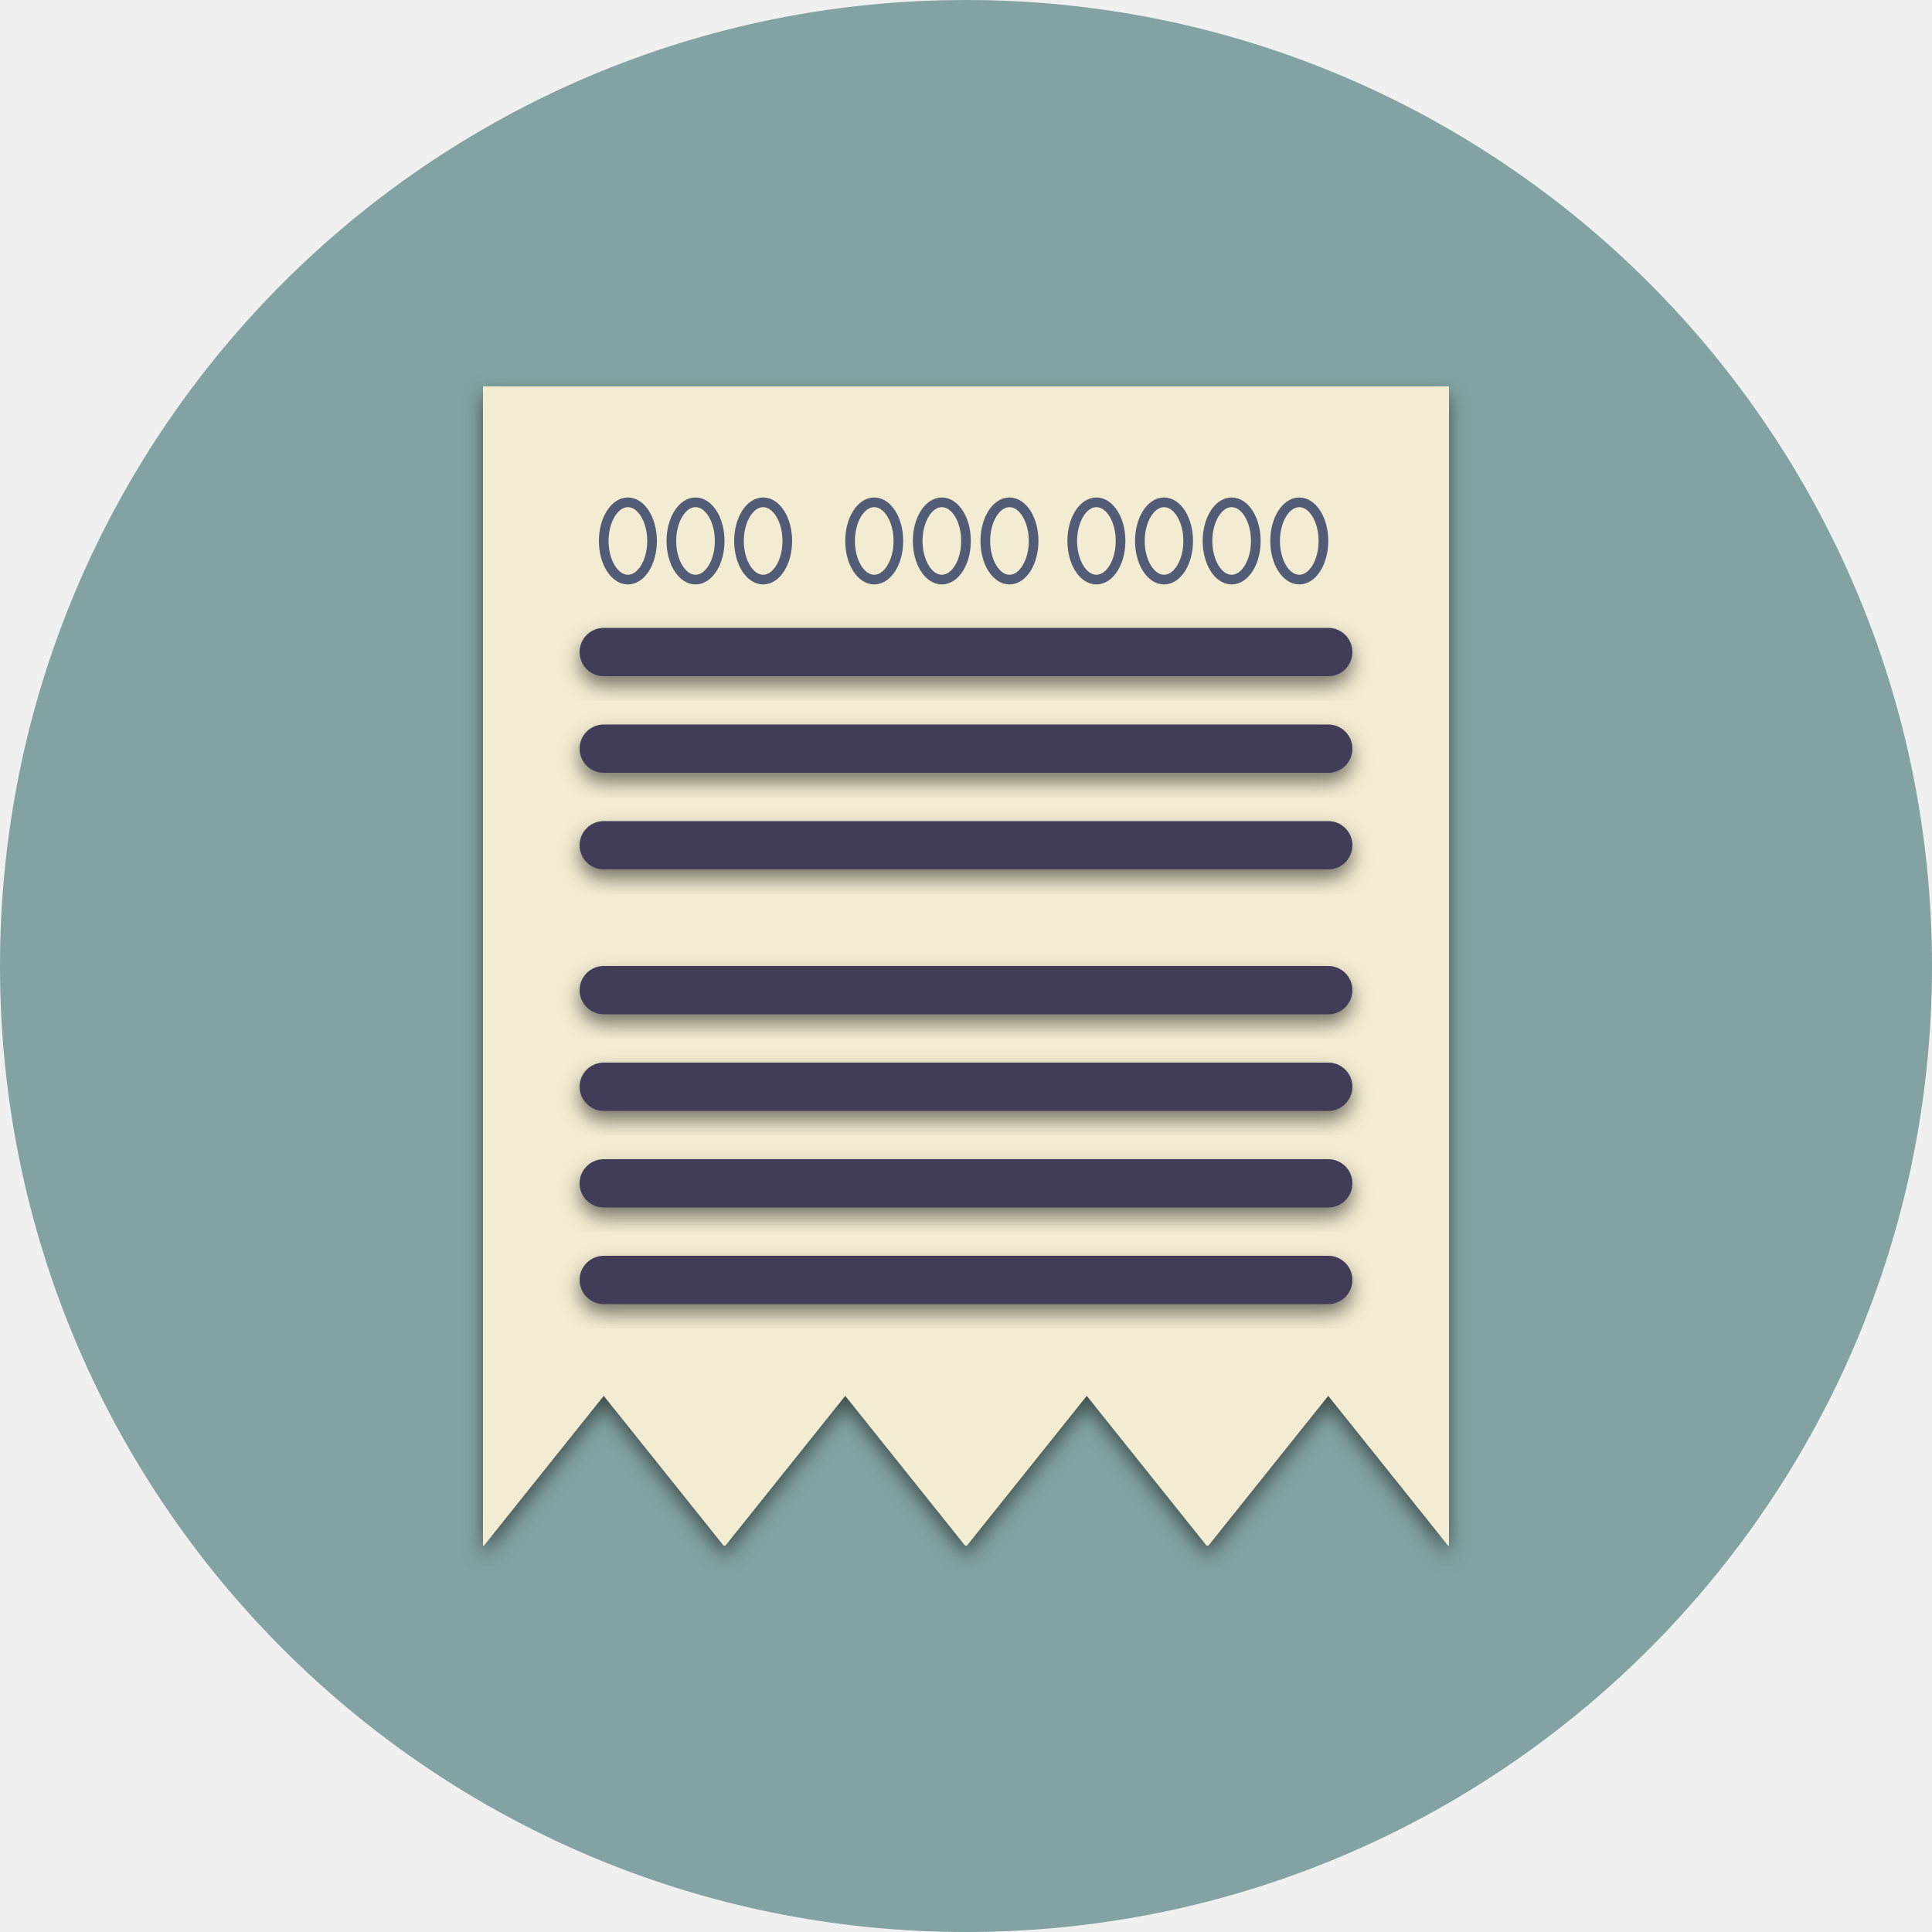
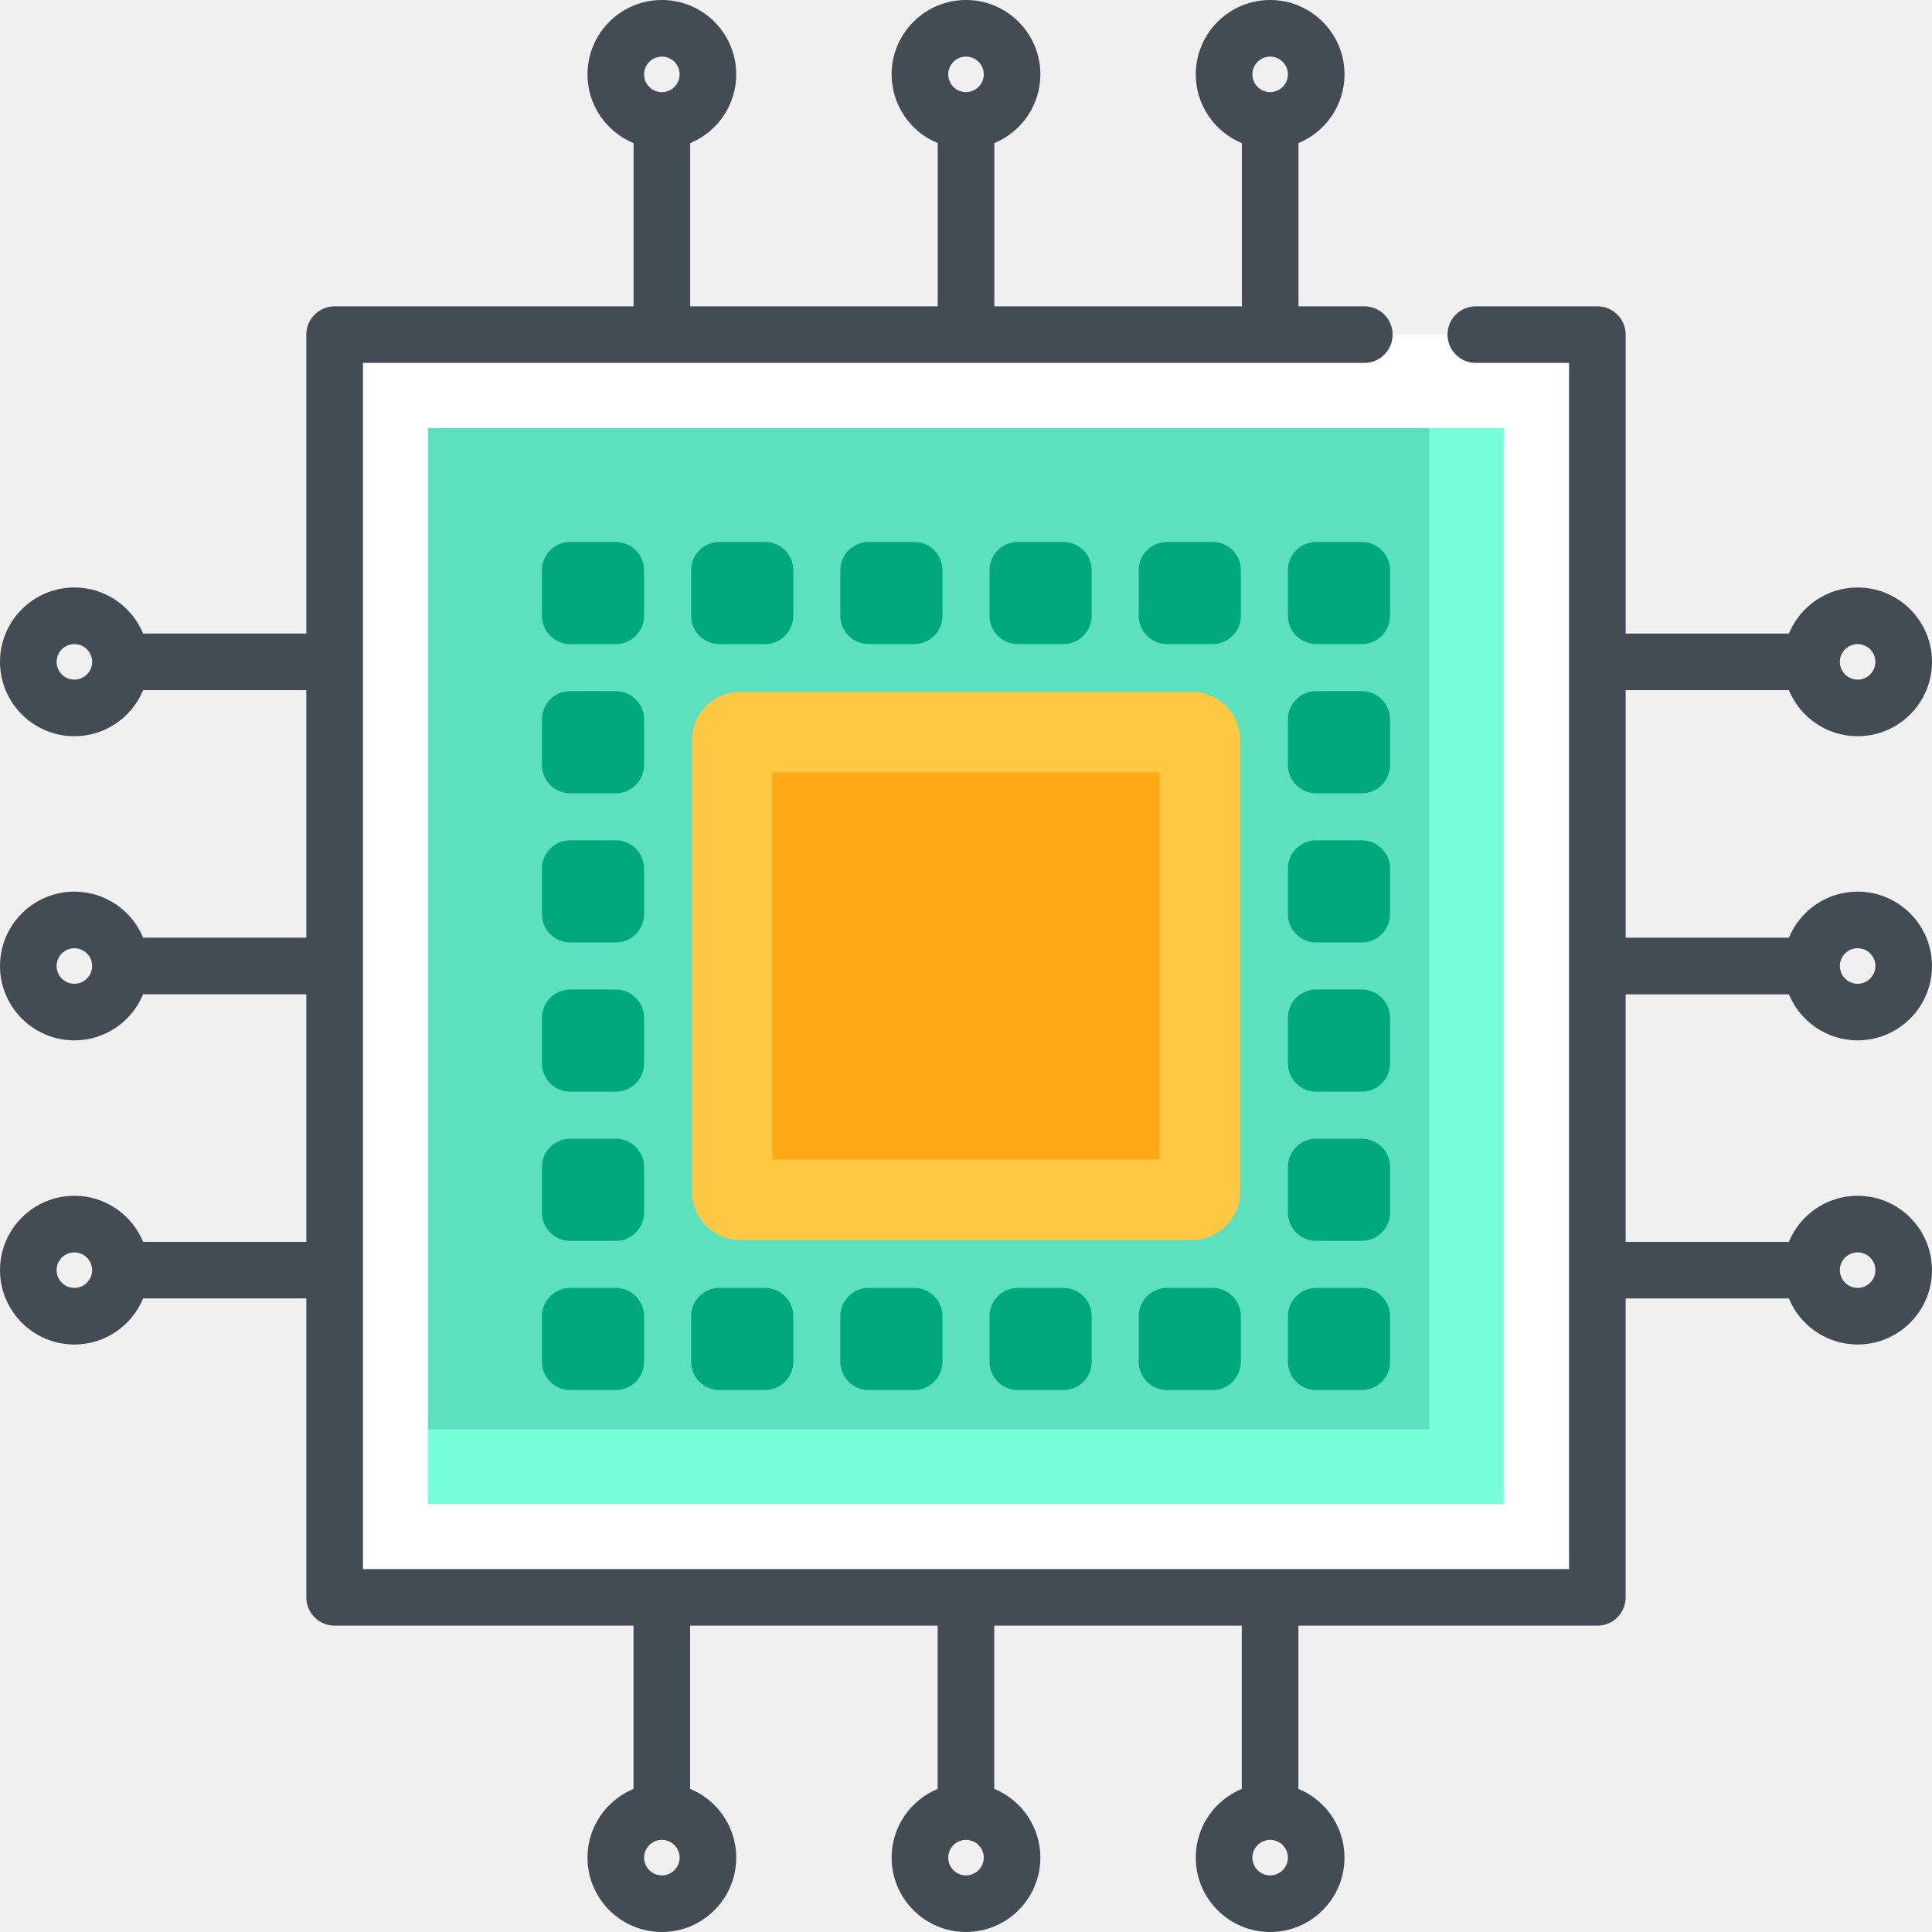
- <svg xmlns="http://www.w3.org/2000/svg" xmlns:xlink="http://www.w3.org/1999/xlink" height="400px" version="1.1" viewBox="0 0 400 400" width="400px">
-   <defs>
-     <polygon id="path-1" points="150.2 240 149.8 240 125 209 100.2 240 99.8 240 75 209 50.2 240 49.8 240 25 209 0.2 240 0 240 0 0 200 0 200 240 199.8 240 175 209 150.2 240" />
-     <filter filterUnits="objectBoundingBox" height="200%" id="filter-2" width="200%" x="-50%" y="-50%">
-       <feOffset dx="0" dy="2" in="SourceAlpha" result="shadowOffsetOuter1" />
-       <feGaussianBlur in="shadowOffsetOuter1" result="shadowBlurOuter1" stdDeviation="2" />
-       <feColorMatrix in="shadowBlurOuter1" type="matrix" values="0 0 0 0 0   0 0 0 0 0   0 0 0 0 0  0 0 0 0.5 0" />
-     </filter>
-     <rect height="10" id="path-3" rx="5" width="160" x="20" y="180" />
-     <filter filterUnits="objectBoundingBox" height="200%" id="filter-4" width="200%" x="-50%" y="-50%">
-       <feOffset dx="0" dy="2" in="SourceAlpha" result="shadowOffsetOuter1" />
-       <feGaussianBlur in="shadowOffsetOuter1" result="shadowBlurOuter1" stdDeviation="2" />
-       <feColorMatrix in="shadowBlurOuter1" type="matrix" values="0 0 0 0 0   0 0 0 0 0   0 0 0 0 0  0 0 0 0.5 0" />
-     </filter>
-     <rect height="10" id="path-5" rx="5" width="160" x="20" y="160" />
-     <filter filterUnits="objectBoundingBox" height="200%" id="filter-6" width="200%" x="-50%" y="-50%">
-       <feOffset dx="0" dy="2" in="SourceAlpha" result="shadowOffsetOuter1" />
-       <feGaussianBlur in="shadowOffsetOuter1" result="shadowBlurOuter1" stdDeviation="2" />
-       <feColorMatrix in="shadowBlurOuter1" type="matrix" values="0 0 0 0 0   0 0 0 0 0   0 0 0 0 0  0 0 0 0.5 0" />
-     </filter>
-     <rect height="10" id="path-7" rx="5" width="160" x="20" y="140" />
-     <filter filterUnits="objectBoundingBox" height="200%" id="filter-8" width="200%" x="-50%" y="-50%">
-       <feOffset dx="0" dy="2" in="SourceAlpha" result="shadowOffsetOuter1" />
-       <feGaussianBlur in="shadowOffsetOuter1" result="shadowBlurOuter1" stdDeviation="2" />
-       <feColorMatrix in="shadowBlurOuter1" type="matrix" values="0 0 0 0 0   0 0 0 0 0   0 0 0 0 0  0 0 0 0.5 0" />
-     </filter>
-     <rect height="10" id="path-9" rx="5" width="160" x="20" y="120" />
-     <filter filterUnits="objectBoundingBox" height="200%" id="filter-10" width="200%" x="-50%" y="-50%">
-       <feOffset dx="0" dy="2" in="SourceAlpha" result="shadowOffsetOuter1" />
-       <feGaussianBlur in="shadowOffsetOuter1" result="shadowBlurOuter1" stdDeviation="2" />
-       <feColorMatrix in="shadowBlurOuter1" type="matrix" values="0 0 0 0 0   0 0 0 0 0   0 0 0 0 0  0 0 0 0.5 0" />
-     </filter>
-     <rect height="10" id="path-11" rx="5" width="160" x="20" y="90" />
-     <filter filterUnits="objectBoundingBox" height="200%" id="filter-12" width="200%" x="-50%" y="-50%">
-       <feOffset dx="0" dy="2" in="SourceAlpha" result="shadowOffsetOuter1" />
-       <feGaussianBlur in="shadowOffsetOuter1" result="shadowBlurOuter1" stdDeviation="2" />
-       <feColorMatrix in="shadowBlurOuter1" type="matrix" values="0 0 0 0 0   0 0 0 0 0   0 0 0 0 0  0 0 0 0.5 0" />
-     </filter>
-     <rect height="10" id="path-13" rx="5" width="160" x="20" y="70" />
-     <filter filterUnits="objectBoundingBox" height="200%" id="filter-14" width="200%" x="-50%" y="-50%">
-       <feOffset dx="0" dy="2" in="SourceAlpha" result="shadowOffsetOuter1" />
-       <feGaussianBlur in="shadowOffsetOuter1" result="shadowBlurOuter1" stdDeviation="2" />
-       <feColorMatrix in="shadowBlurOuter1" type="matrix" values="0 0 0 0 0   0 0 0 0 0   0 0 0 0 0  0 0 0 0.5 0" />
-     </filter>
-     <rect height="10" id="path-15" rx="5" width="160" x="20" y="50" />
-     <filter filterUnits="objectBoundingBox" height="200%" id="filter-16" width="200%" x="-50%" y="-50%">
-       <feOffset dx="0" dy="2" in="SourceAlpha" result="shadowOffsetOuter1" />
-       <feGaussianBlur in="shadowOffsetOuter1" result="shadowBlurOuter1" stdDeviation="2" />
-       <feColorMatrix in="shadowBlurOuter1" type="matrix" values="0 0 0 0 0   0 0 0 0 0   0 0 0 0 0  0 0 0 0.5 0" />
-     </filter>
-   </defs>
-   <g fill="none" fill-rule="evenodd" id="Page-1" stroke="none" stroke-width="1">
-     <g id="check">
-       <path d="M200,400 C310.457,400 400,310.457 400,200 C400,89.543 310.457,0 200,0 C89.543,0 0,89.543 0,200 C0,310.457 89.543,400 200,400 Z" fill="#82A3A1" id="background" />
-       <g id="Group-9" transform="translate(100, 80)">
-         <g id="Combined-Shape">
-           <use fill="black" fill-opacity="1" filter="url(#filter-2)" xlink:href="#path-1" />
-           <use fill="#F2ECD2" fill-rule="evenodd" xlink:href="#path-1" />
-         </g>
-         <rect fill="#F2ECD2" height="110" id="Rectangle-37" width="200" x="0" y="0" />
-         <g id="Rectangle-39">
-           <use fill="black" fill-opacity="1" filter="url(#filter-4)" xlink:href="#path-3" />
-           <use fill="#413C58" fill-rule="evenodd" xlink:href="#path-3" />
-         </g>
-         <g id="Rectangle-39-Copy">
-           <use fill="black" fill-opacity="1" filter="url(#filter-6)" xlink:href="#path-5" />
-           <use fill="#413C58" fill-rule="evenodd" xlink:href="#path-5" />
-         </g>
-         <g id="Rectangle-39-Copy-2">
-           <use fill="black" fill-opacity="1" filter="url(#filter-8)" xlink:href="#path-7" />
-           <use fill="#413C58" fill-rule="evenodd" xlink:href="#path-7" />
-         </g>
-         <g id="Rectangle-39-Copy-3">
-           <use fill="black" fill-opacity="1" filter="url(#filter-10)" xlink:href="#path-9" />
-           <use fill="#413C58" fill-rule="evenodd" xlink:href="#path-9" />
-         </g>
-         <g id="Rectangle-39-Copy-4">
-           <use fill="black" fill-opacity="1" filter="url(#filter-12)" xlink:href="#path-11" />
-           <use fill="#413C58" fill-rule="evenodd" xlink:href="#path-11" />
-         </g>
-         <g id="Rectangle-39-Copy-5">
-           <use fill="black" fill-opacity="1" filter="url(#filter-14)" xlink:href="#path-13" />
-           <use fill="#413C58" fill-rule="evenodd" xlink:href="#path-13" />
-         </g>
-         <g id="Rectangle-39-Copy-6">
-           <use fill="black" fill-opacity="1" filter="url(#filter-16)" xlink:href="#path-15" />
-           <use fill="#413C58" fill-rule="evenodd" xlink:href="#path-15" />
-         </g>
-         <ellipse cx="30" cy="32" fill="#F2ECD2" id="Oval-25" rx="5" ry="8" stroke="#535C76" stroke-width="2" />
-         <ellipse cx="44" cy="32" fill="#F2ECD2" id="Oval-25-Copy" rx="5" ry="8" stroke="#535C76" stroke-width="2" />
-         <ellipse cx="58" cy="32" fill="#F2ECD2" id="Oval-25-Copy-2" rx="5" ry="8" stroke="#535C76" stroke-width="2" />
-         <ellipse cx="81" cy="32" fill="#F2ECD2" id="Oval-25" rx="5" ry="8" stroke="#535C76" stroke-width="2" />
-         <ellipse cx="95" cy="32" fill="#F2ECD2" id="Oval-25-Copy" rx="5" ry="8" stroke="#535C76" stroke-width="2" />
-         <ellipse cx="109" cy="32" fill="#F2ECD2" id="Oval-25-Copy-2" rx="5" ry="8" stroke="#535C76" stroke-width="2" />
-         <ellipse cx="141" cy="32" fill="#F2ECD2" id="Oval-25" rx="5" ry="8" stroke="#535C76" stroke-width="2" />
-         <ellipse cx="127" cy="32" fill="#F2ECD2" id="Oval-25-Copy-3" rx="5" ry="8" stroke="#535C76" stroke-width="2" />
-         <ellipse cx="155" cy="32" fill="#F2ECD2" id="Oval-25-Copy" rx="5" ry="8" stroke="#535C76" stroke-width="2" />
-         <ellipse cx="169" cy="32" fill="#F2ECD2" id="Oval-25-Copy-2" rx="5" ry="8" stroke="#535C76" stroke-width="2" />
-       </g>
-     </g>
+ <svg xmlns="http://www.w3.org/2000/svg" version="1.1" id="Capa_1" x="0px" y="0px" viewBox="0 0 512.001 512.001" style="enable-background:new 0 0 512.001 512.001;" xml:space="preserve">
+   <rect x="88.681" y="88.68" style="fill:#FFFFFF;" width="334.64" height="334.64" />
+   <rect x="113.441" y="113.44" style="fill:#5DE0BF;" width="285.13" height="285.13" />
+   <polygon style="fill:#76FFD9;" points="378.795,113.437 378.795,378.794 113.438,378.794 113.438,398.563 398.564,398.563   398.564,113.437 " />
+   <path style="fill:#FFC843;" d="M315.87,328.633H196.132c-7.049,0-12.764-5.715-12.764-12.764V196.132  c0-7.049,5.715-12.764,12.764-12.764H315.87c7.049,0,12.764,5.715,12.764,12.764V315.87  C328.634,322.919,322.919,328.633,315.87,328.633z" />
+   <rect x="204.681" y="204.68" style="fill:#FFA816;" width="102.63" height="102.63" />
+   <path style="fill:#434C54;" d="M430.821,263.506h43.254c2.959,7.154,10.006,12.204,18.216,12.204  c10.868,0,19.709-8.842,19.709-19.71c0-10.867-8.842-19.709-19.709-19.709c-8.215,0-15.264,5.055-18.22,12.215h-43.25v-65.601  h43.254c2.959,7.154,10.006,12.204,18.216,12.204c10.868,0,19.709-8.842,19.709-19.71c0-10.867-8.842-19.709-19.709-19.709  c-8.215,0-15.264,5.055-18.22,12.215h-43.25V88.68c0-4.143-3.358-7.5-7.5-7.5h-32.213c-4.142,0-7.5,3.357-7.5,7.5s3.358,7.5,7.5,7.5  h24.713v79.216v0.01v0.01v80.581v0.01v0.01v80.58v0.01v0.01v79.205H96.181v-79.215v-0.01v-0.01v-80.581v-0.01v-0.01v-80.58v-0.01  v-0.01V96.18h265.38c4.142,0,7.5-3.357,7.5-7.5s-3.358-7.5-7.5-7.5h-17.45V37.926c7.152-2.96,12.2-10.006,12.2-18.216  c0-10.868-8.842-19.71-19.709-19.71s-19.709,8.842-19.709,19.71c0,8.216,5.057,15.267,12.219,18.222V81.18h-65.6V37.925  c7.152-2.96,12.2-10.006,12.2-18.215C275.71,8.842,266.869,0,256.001,0s-19.709,8.842-19.709,19.71  c0,8.217,5.057,15.267,12.219,18.223V81.18h-65.6V37.925c7.151-2.96,12.199-10.006,12.199-18.215C195.11,8.842,186.268,0,175.401,0  s-19.71,8.842-19.71,19.71c0,8.217,5.058,15.268,12.22,18.223V81.18h-79.23c-4.142,0-7.5,3.357-7.5,7.5v79.216H37.927  c-2.958-7.155-10.006-12.205-18.217-12.205c-10.867-0.001-19.709,8.841-19.709,19.708c0,10.868,8.842,19.71,19.709,19.71  c8.214,0,15.263-5.055,18.22-12.214h43.25v65.6H37.927c-2.959-7.154-10.006-12.204-18.217-12.204  c-10.867,0-19.709,8.842-19.709,19.709c0,10.868,8.842,19.71,19.709,19.71c8.214,0,15.264-5.055,18.22-12.215h43.25v65.601H37.927  c-2.959-7.154-10.006-12.204-18.216-12.204c-10.868,0-19.71,8.841-19.71,19.71c0,10.867,8.842,19.709,19.709,19.709  c8.215,0,15.264-5.055,18.22-12.215h43.25v79.225c0,4.143,3.358,7.5,7.5,7.5h79.21v43.255c-7.152,2.96-12.2,10.006-12.2,18.216  c0,10.867,8.842,19.709,19.709,19.709s19.709-8.842,19.709-19.709c0-8.216-5.057-15.267-12.219-18.222v-43.25h65.6v43.255  c-7.152,2.96-12.2,10.006-12.2,18.215c0,10.867,8.842,19.709,19.709,19.709s19.709-8.842,19.709-19.709  c0-8.217-5.057-15.267-12.219-18.223V430.82h65.6v43.256c-7.151,2.96-12.199,10.006-12.199,18.215  c0,10.867,8.842,19.709,19.709,19.709s19.709-8.842,19.709-19.709c0-8.217-5.058-15.268-12.22-18.223V430.82h79.23  c4.142,0,7.5-3.357,7.5-7.5v-79.215h43.253c2.958,7.155,10.006,12.205,18.217,12.205c10.868,0,19.709-8.842,19.709-19.709  c0-10.868-8.842-19.71-19.709-19.71c-8.214,0-15.263,5.055-18.22,12.214h-43.25v-65.599H430.821z M492.292,251.291  c2.597,0,4.709,2.112,4.709,4.709c0,2.597-2.113,4.71-4.709,4.71s-4.709-2.113-4.709-4.71S489.695,251.291,492.292,251.291z   M492.292,170.69c2.597,0,4.709,2.112,4.709,4.709s-2.113,4.71-4.709,4.71s-4.709-2.113-4.709-4.71S489.695,170.69,492.292,170.69z   M336.602,15c2.597,0,4.709,2.113,4.709,4.71c0,2.584-2.094,4.687-4.674,4.707c-0.009,0-0.017-0.001-0.026-0.001  c-0.013,0-0.025,0.002-0.038,0.002c-2.583-0.016-4.68-2.12-4.68-4.707C331.892,17.113,334.005,15,336.602,15z M256.001,15  c2.597,0,4.709,2.113,4.709,4.71c0,2.584-2.094,4.687-4.674,4.706c-0.009,0-0.017-0.001-0.026-0.001  c-0.013,0-0.026,0.002-0.039,0.002c-2.583-0.016-4.681-2.12-4.681-4.707C251.292,17.113,253.404,15,256.001,15z M175.4,15  c2.597,0,4.709,2.113,4.709,4.71c0,2.584-2.094,4.687-4.674,4.706c-0.008,0-0.017-0.001-0.025-0.001  c-0.013,0-0.026,0.002-0.039,0.002c-2.583-0.016-4.681-2.12-4.681-4.707C170.691,17.113,172.804,15,175.4,15z M19.71,180.109  c-2.597,0-4.709-2.113-4.709-4.71s2.113-4.709,4.709-4.709s4.709,2.112,4.709,4.709S22.307,180.109,19.71,180.109z M19.71,260.71  c-2.597,0-4.709-2.113-4.709-4.71s2.113-4.709,4.709-4.709s4.709,2.112,4.709,4.709S22.307,260.71,19.71,260.71z M19.71,341.311  c-2.597,0-4.709-2.112-4.709-4.709s2.113-4.71,4.709-4.71s4.709,2.113,4.709,4.71S22.307,341.311,19.71,341.311z M175.4,497  c-2.597,0-4.709-2.112-4.709-4.709c0-2.587,2.098-4.691,4.681-4.707c0.007,0,0.013,0.001,0.02,0.001  c0.011,0,0.021-0.001,0.032-0.001c2.586,0.012,4.687,2.119,4.687,4.708C180.11,494.888,177.997,497,175.4,497z M256.001,497  c-2.597,0-4.709-2.112-4.709-4.709c0-2.587,2.098-4.691,4.68-4.707c0.006,0,0.013,0.001,0.019,0.001  c0.011,0,0.021-0.001,0.032-0.002c2.586,0.012,4.687,2.119,4.687,4.708C260.71,494.888,258.598,497,256.001,497z M336.602,497  c-2.597,0-4.709-2.112-4.709-4.709c0-2.587,2.097-4.691,4.68-4.707c0.006,0,0.012,0.001,0.019,0.001  c0.011,0,0.022-0.001,0.033-0.002c2.586,0.012,4.687,2.119,4.687,4.708C341.311,494.888,339.198,497,336.602,497z M492.292,331.892  c2.597,0,4.709,2.113,4.709,4.71s-2.113,4.709-4.709,4.709s-4.709-2.112-4.709-4.709S489.695,331.892,492.292,331.892z" />
+   <g>
+     <path style="fill:#00A97D;" d="M151.117,170.69h12.074c4.142,0,7.5-3.357,7.5-7.5v-12.073c0-4.143-3.358-7.5-7.5-7.5h-12.074   c-4.142,0-7.5,3.357-7.5,7.5v12.073C143.617,167.333,146.975,170.69,151.117,170.69z" />
+     <path style="fill:#00A97D;" d="M202.73,143.617h-12.073c-4.142,0-7.5,3.357-7.5,7.5v12.073c0,4.143,3.358,7.5,7.5,7.5h12.073   c4.142,0,7.5-3.357,7.5-7.5v-12.073C210.23,146.975,206.872,143.617,202.73,143.617z" />
+     <path style="fill:#00A97D;" d="M242.268,170.69c4.142,0,7.5-3.357,7.5-7.5v-12.073c0-4.143-3.358-7.5-7.5-7.5h-12.073   c-4.142,0-7.5,3.357-7.5,7.5v12.073c0,4.143,3.358,7.5,7.5,7.5H242.268z" />
+     <path style="fill:#00A97D;" d="M281.807,170.69c4.142,0,7.5-3.357,7.5-7.5v-12.073c0-4.143-3.358-7.5-7.5-7.5h-12.073   c-4.142,0-7.5,3.357-7.5,7.5v12.073c0,4.143,3.358,7.5,7.5,7.5H281.807z" />
+     <path style="fill:#00A97D;" d="M328.846,151.117c0-4.143-3.358-7.5-7.5-7.5h-12.073c-4.142,0-7.5,3.357-7.5,7.5v12.073   c0,4.143,3.358,7.5,7.5,7.5h12.073c4.142,0,7.5-3.357,7.5-7.5V151.117z" />
+     <path style="fill:#00A97D;" d="M348.811,170.69h12.074c4.142,0,7.5-3.357,7.5-7.5v-12.073c0-4.143-3.358-7.5-7.5-7.5h-12.074   c-4.142,0-7.5,3.357-7.5,7.5v12.073C341.311,167.333,344.669,170.69,348.811,170.69z" />
+     <path style="fill:#00A97D;" d="M143.617,360.884c0,4.143,3.358,7.5,7.5,7.5h12.074c4.142,0,7.5-3.357,7.5-7.5v-12.073   c0-4.143-3.358-7.5-7.5-7.5h-12.074c-4.142,0-7.5,3.357-7.5,7.5V360.884z" />
+     <path style="fill:#00A97D;" d="M183.156,360.884c0,4.143,3.358,7.5,7.5,7.5h12.073c4.142,0,7.5-3.357,7.5-7.5v-12.073   c0-4.143-3.358-7.5-7.5-7.5h-12.073c-4.142,0-7.5,3.357-7.5,7.5V360.884z" />
+     <path style="fill:#00A97D;" d="M242.268,341.311h-12.073c-4.142,0-7.5,3.357-7.5,7.5v12.073c0,4.143,3.358,7.5,7.5,7.5h12.073   c4.142,0,7.5-3.357,7.5-7.5v-12.073C249.768,344.668,246.41,341.311,242.268,341.311z" />
+     <path style="fill:#00A97D;" d="M269.734,341.311c-4.142,0-7.5,3.357-7.5,7.5v12.073c0,4.143,3.358,7.5,7.5,7.5h12.073   c4.142,0,7.5-3.357,7.5-7.5v-12.073c0-4.143-3.358-7.5-7.5-7.5H269.734z" />
+     <path style="fill:#00A97D;" d="M321.346,341.311h-12.073c-4.142,0-7.5,3.357-7.5,7.5v12.073c0,4.143,3.358,7.5,7.5,7.5h12.073   c4.142,0,7.5-3.357,7.5-7.5v-12.073C328.846,344.668,325.488,341.311,321.346,341.311z" />
+     <path style="fill:#00A97D;" d="M341.311,360.884c0,4.143,3.358,7.5,7.5,7.5h12.074c4.142,0,7.5-3.357,7.5-7.5v-12.073   c0-4.143-3.358-7.5-7.5-7.5h-12.074c-4.142,0-7.5,3.357-7.5,7.5V360.884z" />
+     <path style="fill:#00A97D;" d="M143.617,202.729c0,4.143,3.358,7.5,7.5,7.5h12.074c4.142,0,7.5-3.357,7.5-7.5v-12.073   c0-4.143-3.358-7.5-7.5-7.5h-12.074c-4.142,0-7.5,3.357-7.5,7.5V202.729z" />
+     <path style="fill:#00A97D;" d="M143.617,242.268c0,4.143,3.358,7.5,7.5,7.5h12.074c4.142,0,7.5-3.357,7.5-7.5v-12.073   c0-4.143-3.358-7.5-7.5-7.5h-12.074c-4.142,0-7.5,3.357-7.5,7.5V242.268z" />
+     <path style="fill:#00A97D;" d="M143.617,281.807c0,4.143,3.358,7.5,7.5,7.5h12.074c4.142,0,7.5-3.357,7.5-7.5v-12.073   c0-4.143-3.358-7.5-7.5-7.5h-12.074c-4.142,0-7.5,3.357-7.5,7.5V281.807z" />
+     <path style="fill:#00A97D;" d="M143.617,321.346c0,4.143,3.358,7.5,7.5,7.5h12.074c4.142,0,7.5-3.357,7.5-7.5v-12.074   c0-4.143-3.358-7.5-7.5-7.5h-12.074c-4.142,0-7.5,3.357-7.5,7.5V321.346z" />
+     <path style="fill:#00A97D;" d="M341.311,202.729c0,4.143,3.358,7.5,7.5,7.5h12.074c4.142,0,7.5-3.357,7.5-7.5v-12.073   c0-4.143-3.358-7.5-7.5-7.5h-12.074c-4.142,0-7.5,3.357-7.5,7.5V202.729z" />
+     <path style="fill:#00A97D;" d="M341.311,242.268c0,4.143,3.358,7.5,7.5,7.5h12.074c4.142,0,7.5-3.357,7.5-7.5v-12.073   c0-4.143-3.358-7.5-7.5-7.5h-12.074c-4.142,0-7.5,3.357-7.5,7.5V242.268z" />
+     <path style="fill:#00A97D;" d="M341.311,281.807c0,4.143,3.358,7.5,7.5,7.5h12.074c4.142,0,7.5-3.357,7.5-7.5v-12.073   c0-4.143-3.358-7.5-7.5-7.5h-12.074c-4.142,0-7.5,3.357-7.5,7.5V281.807z" />
+     <path style="fill:#00A97D;" d="M341.311,321.346c0,4.143,3.358,7.5,7.5,7.5h12.074c4.142,0,7.5-3.357,7.5-7.5v-12.074   c0-4.143-3.358-7.5-7.5-7.5h-12.074c-4.142,0-7.5,3.357-7.5,7.5V321.346z" />
  </g>
+   <g>
+ </g>
+   <g>
+ </g>
+   <g>
+ </g>
+   <g>
+ </g>
+   <g>
+ </g>
+   <g>
+ </g>
+   <g>
+ </g>
+   <g>
+ </g>
+   <g>
+ </g>
+   <g>
+ </g>
+   <g>
+ </g>
+   <g>
+ </g>
+   <g>
+ </g>
+   <g>
+ </g>
+   <g>
+ </g>
</svg>
